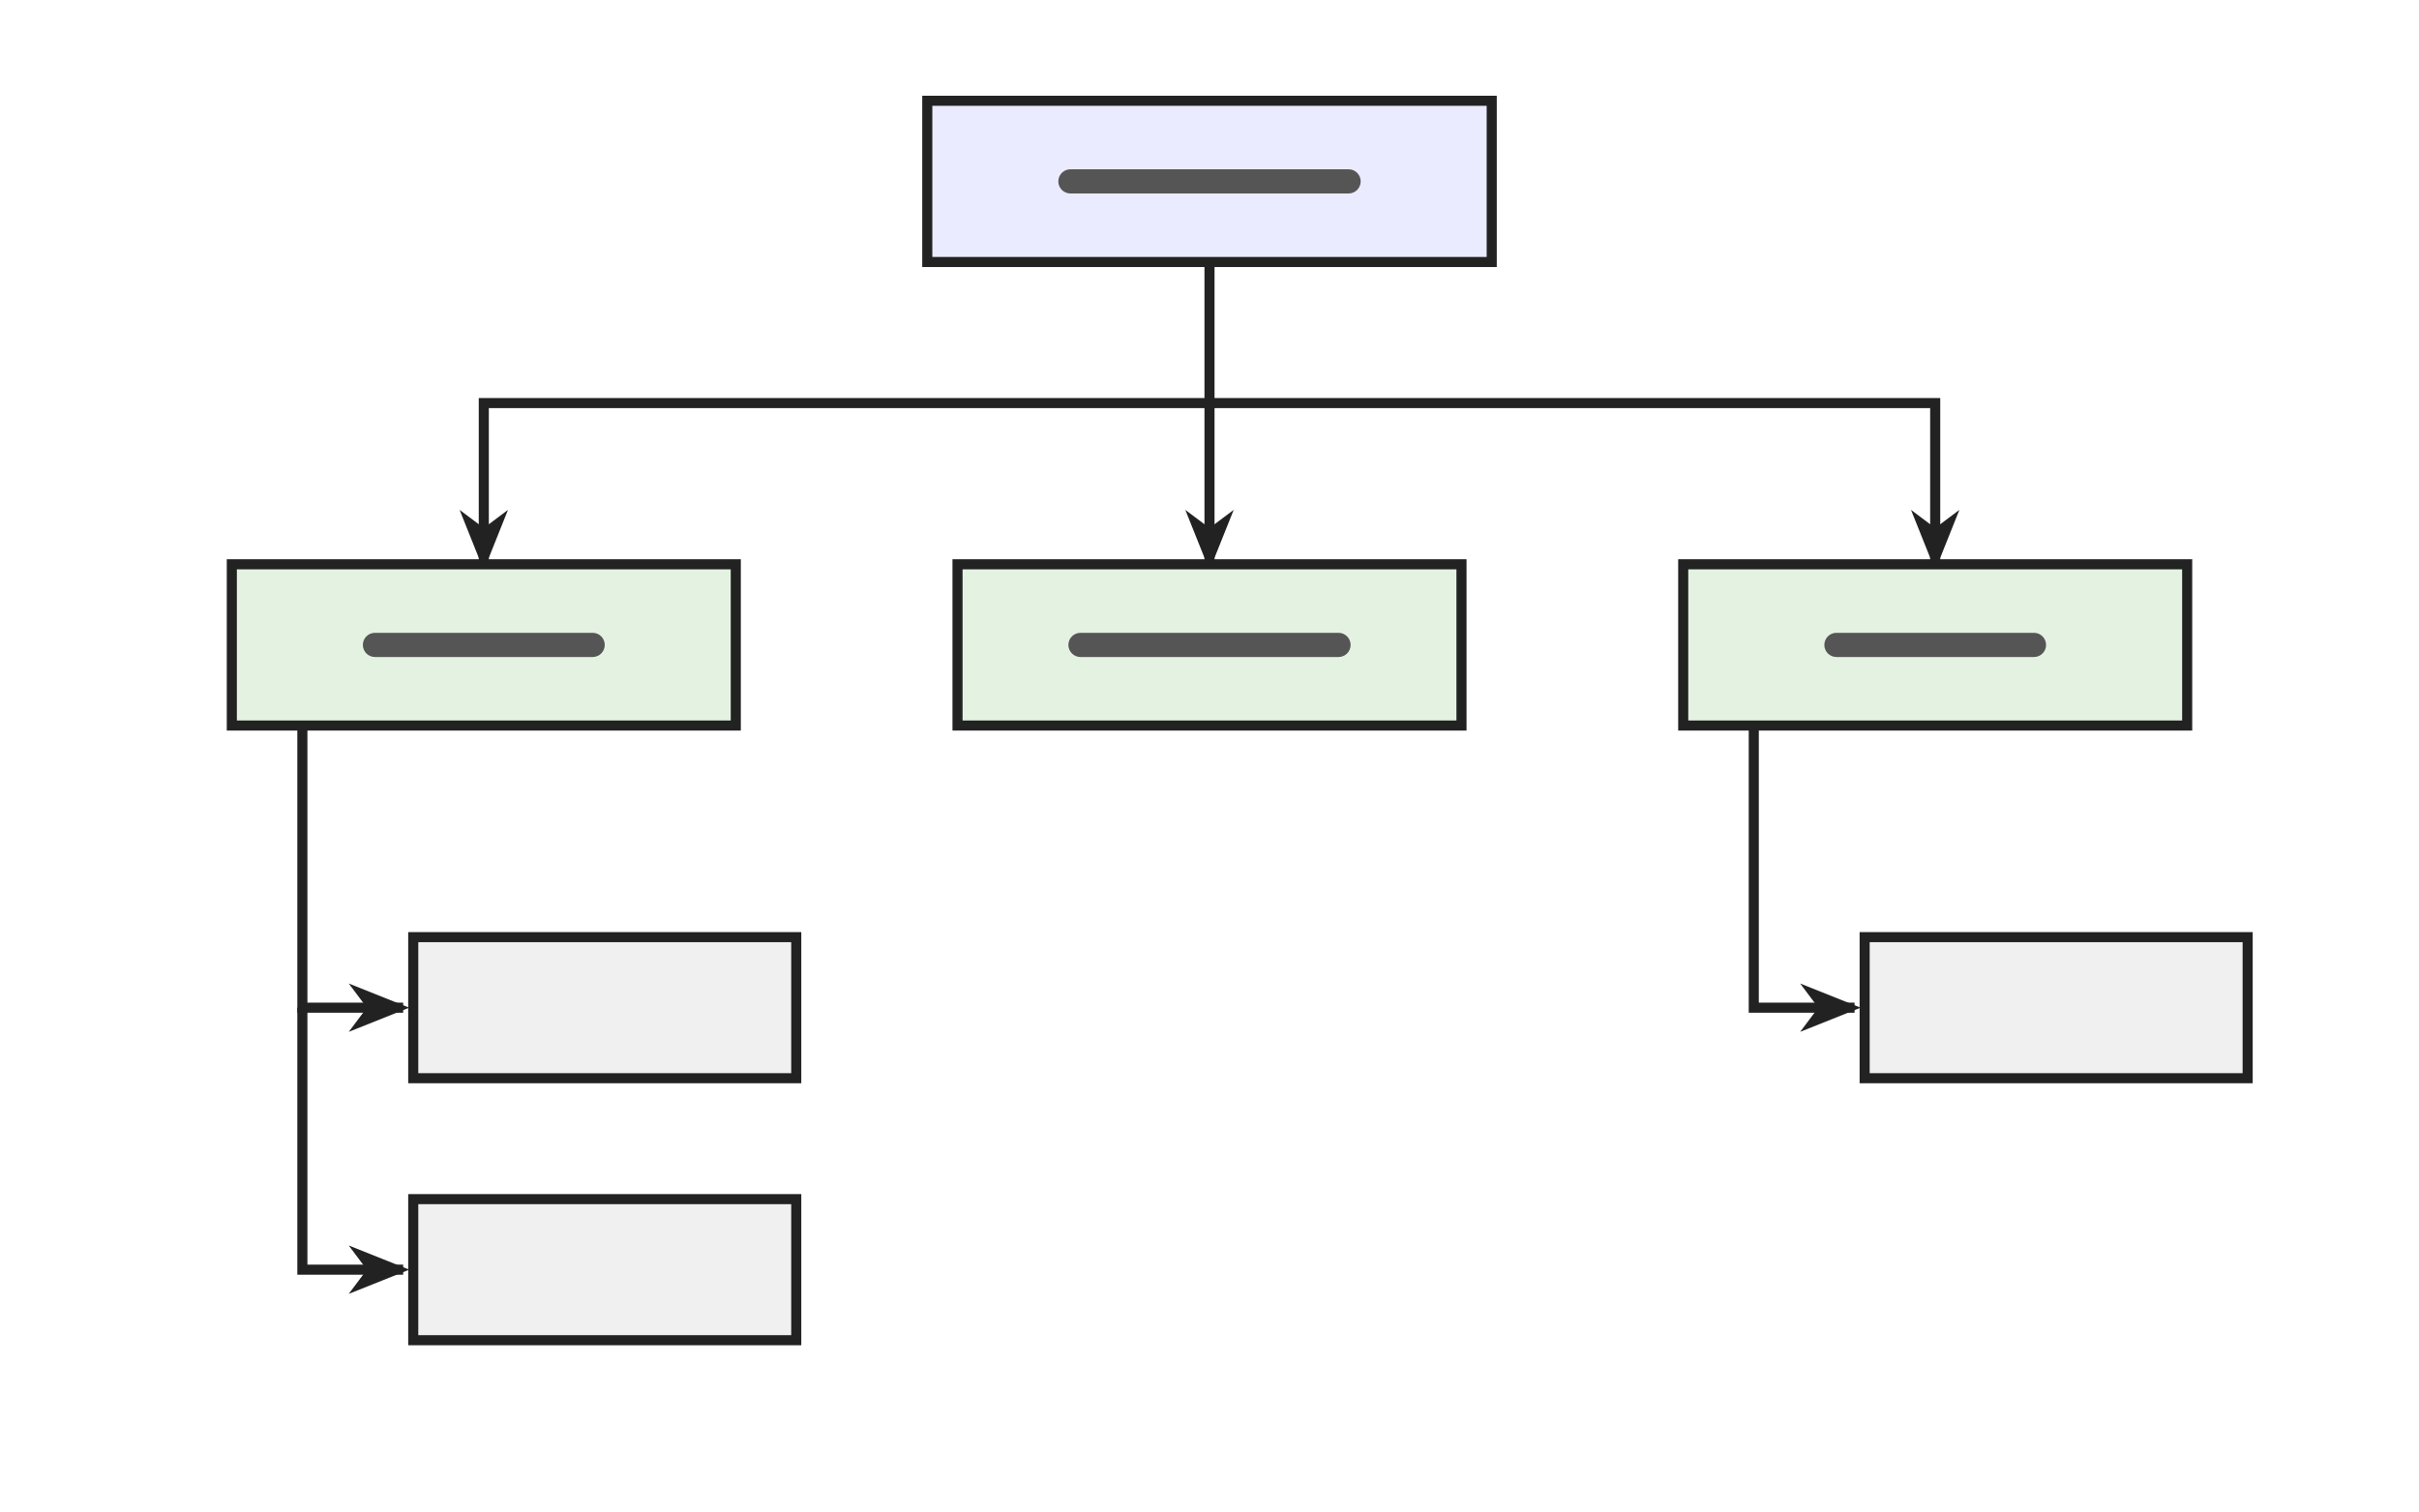
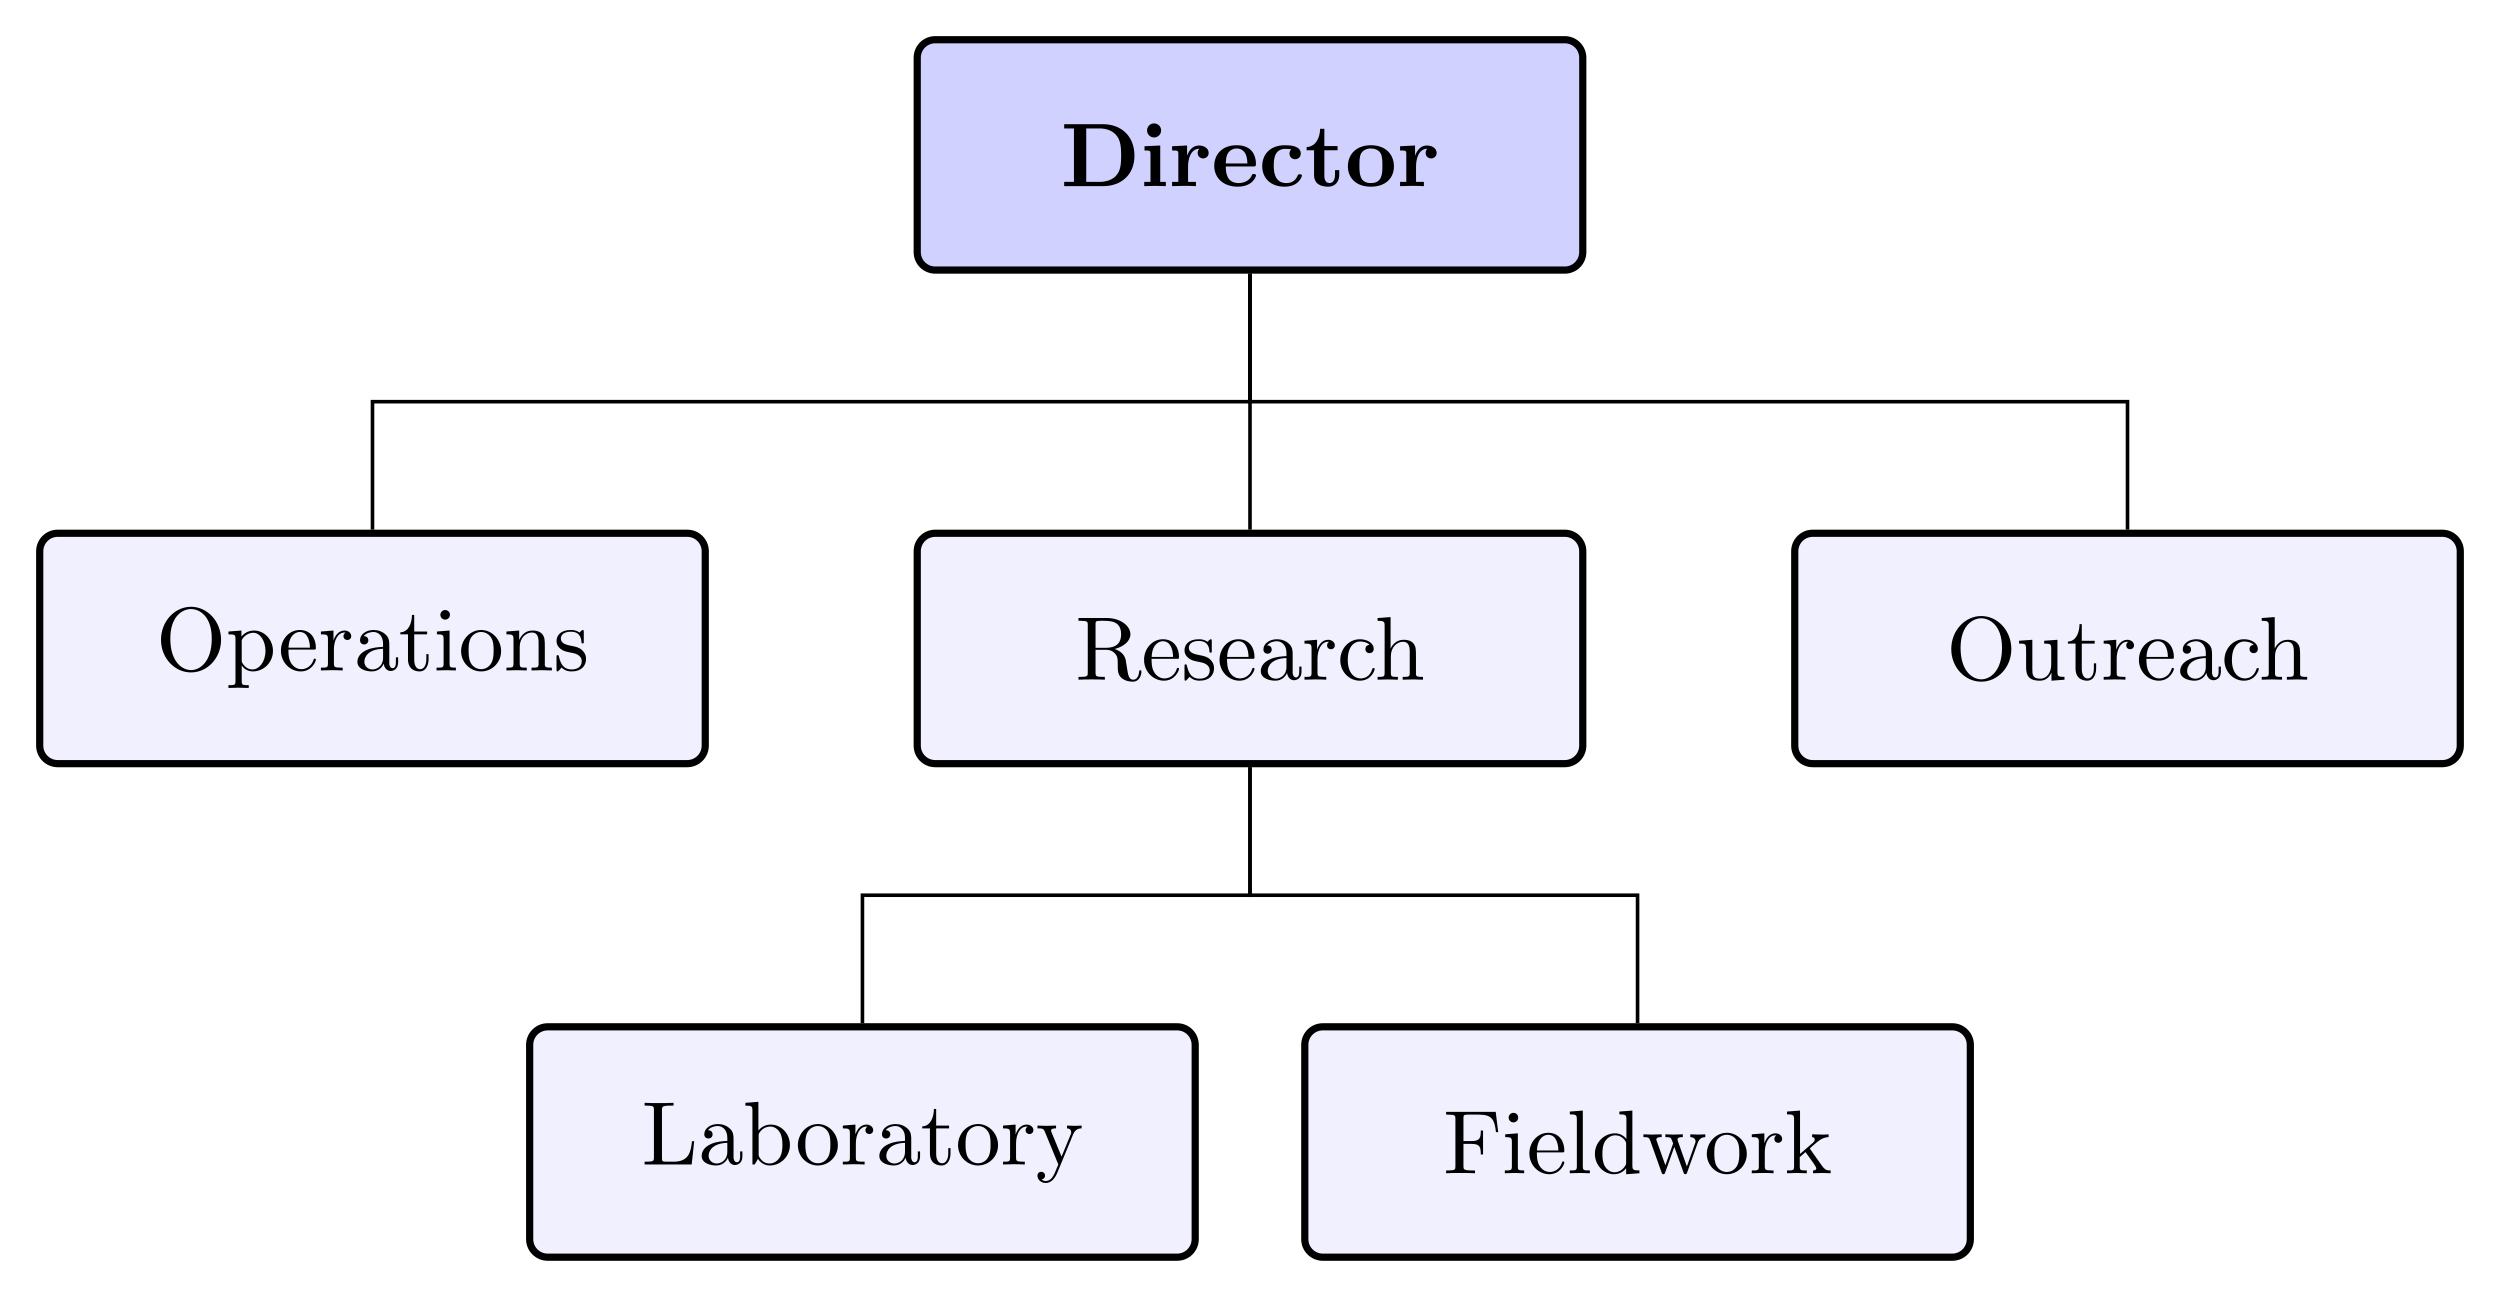
- <svg xmlns="http://www.w3.org/2000/svg" width="240" height="150" viewBox="0 0 240 150" aria-hidden="true">
+ <svg xmlns="http://www.w3.org/2000/svg" xmlns:xlink="http://www.w3.org/1999/xlink" version="1.1" width="276.848pt" height="143.619pt" viewBox="-72.679 -76 276.848 143.619" overflow="visible">
  <defs>
-     <marker id="ah" viewBox="0 0 10 10" refX="9" refY="5" markerWidth="6" markerHeight="6" orient="auto-start-reverse">
-       <path d="M0 1L10 5L0 9L3 5Z" fill="#222" />
-     </marker>
+     <path id="tfg1-107" d="M106 76C106 31 95 31 28 31L28 0C61 1 108 3 137 3C167 3 207 2 247 0L247 31C180 31 169 31 169 76L169 179L233 234C310 128 352 72 352 54C352 35 335 31 316 31L316 0C344 1 403 3 424 3C453 3 482 2 511 0L511 31C474 31 452 31 414 84L287 263C286 265 281 271 281 274C281 278 352 338 362 346C425 397 467 399 488 400L488 431C459 428 446 428 418 428C382 428 320 430 306 431L306 400C325 399 335 388 335 375C335 355 321 343 313 336L172 214L172 694L28 683L28 652C98 652 106 645 106 596Z" stroke="none" />
+     <path id="tfg1-119" d="M619 336C637 386 668 399 703 400L703 431C681 429 652 428 630 428C601 428 556 430 537 431L537 400C573 399 595 381 595 352C595 346 595 344 590 331L499 75L400 354C396 366 395 368 395 373C395 400 434 400 454 400L454 431C425 430 374 428 350 428C320 428 291 429 261 431L261 400C298 400 314 398 324 385C329 379 340 349 347 330L261 88L166 355C161 367 161 369 161 373C161 400 200 400 220 400L220 431C190 430 134 428 111 428C107 428 54 429 18 431L18 400C68 400 80 397 92 365L218 11C223 -3 226 -11 239 -11C252 -11 254 -5 259 9L360 292L462 8C466 -3 469 -11 482 -11C495 -11 498 -2 502 8Z" stroke="none" />
+     <path id="tfg1-100" d="M380 55L380 -11L527 0L527 31C457 31 449 38 449 87L449 694L305 683L305 652C375 652 383 645 383 596L383 380C354 416 311 442 257 442C139 442 34 344 34 215C34 88 132 -11 246 -11C310 -11 355 23 380 55ZM380 323L380 118C380 100 380 98 369 81C339 33 294 11 251 11C206 11 170 37 146 75C120 116 117 173 117 214C117 251 119 311 148 356C169 387 207 420 261 420C296 420 338 405 369 360C380 343 380 341 380 323Z" stroke="none" />
+     <path id="tfg1-108" d="M177 694L33 683L33 652C103 652 111 645 111 596L111 76C111 31 100 31 33 31L33 0C66 1 119 3 144 3C169 3 218 1 255 0L255 31C188 31 177 31 177 76Z" stroke="none" />
+     <path id="tfg1-70" d="M582 680L33 680L33 649L57 649C134 649 136 638 136 602L136 78C136 42 134 31 57 31L33 31L33 0C68 3 146 3 185 3C226 3 317 3 353 0L353 31L320 31C225 31 225 44 225 79L225 325L311 325C407 325 417 293 417 208L442 208L442 473L417 473C417 389 407 356 311 356L225 356L225 609C225 642 227 649 274 649L394 649C544 649 569 593 585 455L610 455Z" stroke="none" />
+     <path id="tfg1-121" d="M415 336C441 399 492 400 508 400L508 431C485 429 456 428 433 428C415 428 368 430 346 431L346 400C377 399 393 382 393 357C393 347 392 345 387 333L286 87L175 356C171 366 169 370 169 374C169 400 206 400 225 400L225 431C199 430 133 428 116 428C89 428 49 429 19 431L19 400C67 400 86 400 100 365L250 0C245 -13 231 -46 225 -59C203 -114 175 -183 111 -183C106 -183 83 -183 64 -165C95 -161 103 -139 103 -123C103 -97 84 -81 61 -81C41 -81 19 -94 19 -124C19 -169 61 -205 111 -205C174 -205 215 -148 239 -91Z" stroke="none" />
+     <path id="tfg1-98" d="M172 377L172 694L28 683L28 652C98 652 106 645 106 596L106 0L131 0C132 1 140 15 167 62C182 39 224 -11 298 -11C417 -11 521 87 521 216C521 343 423 442 309 442C231 442 188 395 172 377ZM175 114L175 320C175 339 175 340 186 356C225 412 280 420 304 420C349 420 385 394 409 356C435 315 438 258 438 217C438 180 436 120 407 75C386 44 348 11 294 11C249 11 213 35 189 72C175 93 175 96 175 114Z" stroke="none" />
+     <path id="tfg1-76" d="M582 258L557 258C546 156 532 31 356 31L274 31C227 31 225 38 225 71L225 604C225 638 225 652 320 652L353 652L353 683C317 680 226 680 185 680C146 680 68 680 33 683L33 652L57 652C134 652 136 641 136 605L136 78C136 42 134 31 57 31L33 31L33 0L554 0Z" stroke="none" />
+     <path id="tfg1-117" d="M391 79L391 -11L535 0L535 31C465 31 457 38 457 87L457 442L310 431L310 400C380 400 388 393 388 344L388 166C388 79 340 11 267 11C183 11 179 58 179 110L179 442L32 431L32 400C110 400 110 397 110 308L110 158C110 80 110 -11 262 -11C318 -11 362 17 391 79Z" stroke="none" />
+     <path id="tfg1-110" d="M110 344L110 76C110 31 99 31 32 31L32 0C67 1 118 3 145 3C171 3 223 1 257 0L257 31C190 31 179 31 179 76L179 260C179 364 250 420 314 420C377 420 388 366 388 309L388 76C388 31 377 31 310 31L310 0C345 1 396 3 423 3C449 3 501 1 535 0L535 31C483 31 458 31 457 61L457 252C457 338 457 369 426 405C412 422 379 442 321 442C248 442 201 399 173 337L173 442L32 431L32 400C102 400 110 393 110 344Z" stroke="none" />
+     <path id="tfg1-111" d="M471 214C471 342 371 448 250 448C125 448 28 339 28 214C28 85 132 -11 249 -11C370 -11 471 87 471 214ZM250 14C207 14 163 35 136 81C111 125 111 186 111 222C111 261 111 315 135 359C162 405 209 426 249 426C293 426 336 404 362 361C388 318 388 260 388 222C388 186 388 132 366 88C344 43 300 14 250 14Z" stroke="none" />
+     <path id="tfg1-105" d="M177 442L37 431L37 400C102 400 111 394 111 345L111 76C111 31 100 31 33 31L33 0C65 1 119 3 143 3C178 3 213 1 247 0L247 31C181 31 177 36 177 75ZM181 616C181 648 156 669 128 669C97 669 75 642 75 616C75 589 97 563 128 563C156 563 181 584 181 616Z" stroke="none" />
+     <path id="tfg1-116" d="M173 400L316 400L316 431L173 431L173 615L148 615C147 533 117 426 19 422L19 400L104 400L104 124C104 1 197 -11 233 -11C304 -11 332 60 332 124L332 181L307 181L307 126C307 52 277 14 240 14C173 14 173 105 173 122Z" stroke="none" />
+     <path id="tfg1-112" d="M172 376L172 442L28 431L28 400C99 400 106 394 106 350L106 -118C106 -163 95 -163 28 -163L28 -194C62 -193 114 -191 140 -191C167 -191 218 -193 253 -194L253 -163C186 -163 175 -163 175 -118L175 50L175 59C180 43 222 -11 298 -11C417 -11 521 87 521 216C521 343 424 442 312 442C234 442 192 398 172 376ZM175 114L175 337C204 388 253 417 304 417C377 417 438 329 438 216C438 95 368 11 294 11C254 11 216 31 189 72C175 93 175 94 175 114Z" stroke="none" />
+     <path id="tfg1-79" d="M721 339C721 543 570 705 388 705C209 705 56 545 56 339C56 134 210 -22 388 -22C570 -22 721 137 721 339ZM389 4C293 4 159 92 159 353C159 612 305 680 388 680C475 680 618 609 618 353C618 88 481 4 389 4Z" stroke="none" />
+     <path id="tfg1-104" d="M110 76C110 31 99 31 32 31L32 0C67 1 118 3 145 3C171 3 223 1 257 0L257 31C190 31 179 31 179 76L179 260C179 364 250 420 314 420C377 420 388 366 388 309L388 76C388 31 377 31 310 31L310 0C345 1 396 3 423 3C449 3 501 1 535 0L535 31C483 31 458 31 457 61L457 252C457 338 457 369 426 405C412 422 379 442 321 442C237 442 193 382 176 344L176 694L32 683L32 652C102 652 110 645 110 596Z" stroke="none" />
+     <path id="tfg1-99" d="M117 218C117 381 199 423 252 423C261 423 324 422 359 386C318 383 312 353 312 340C312 314 330 294 358 294C384 294 404 311 404 341C404 409 328 448 251 448C126 448 34 340 34 216C34 88 133 -11 249 -11C383 -11 415 109 415 119C415 129 405 129 402 129C393 129 391 125 389 119C360 26 295 14 258 14C205 14 117 57 117 218Z" stroke="none" />
+     <path id="tfg1-114" d="M167 332L167 442L28 431L28 400C98 400 106 393 106 344L106 76C106 31 95 31 28 31L28 0C67 1 114 3 142 3C182 3 229 3 269 0L269 31L248 31C174 31 172 42 172 78L172 232C172 331 214 420 290 420C297 420 299 420 301 419C298 418 278 406 278 380C278 352 299 337 321 337C339 337 364 349 364 381C364 413 333 442 290 442C217 442 181 375 167 332Z" stroke="none" />
+     <path id="tfg1-97" d="M333 76C337 36 364 -6 411 -6C432 -6 493 8 493 89L493 145L468 145L468 89C468 31 443 25 432 25C399 25 395 70 395 75L395 275C395 317 395 356 359 393C320 432 270 448 222 448C140 448 71 401 71 335C71 305 91 288 117 288C145 288 163 308 163 334C163 346 158 379 112 380C139 415 188 426 220 426C269 426 326 387 326 298L326 261C275 258 205 255 142 225C67 191 42 139 42 95C42 14 139 -11 202 -11C268 -11 314 29 333 76ZM326 240L326 140C326 45 254 11 209 11C160 11 119 46 119 96C119 151 161 234 326 240Z" stroke="none" />
+     <path id="tfg1-115" d="M208 194C230 190 312 174 312 102C312 51 277 11 199 11C115 11 79 68 60 153C57 166 56 170 46 170C33 170 33 163 33 145L33 13C33 -4 33 -11 44 -11C49 -11 50 -10 69 9C71 11 71 13 89 32C133 -10 178 -11 199 -11C314 -11 360 56 360 128C360 181 330 211 318 223C285 255 246 263 204 271C148 282 81 295 81 353C81 388 107 429 193 429C303 429 308 339 310 308C311 299 320 299 322 299C335 299 335 304 335 323L335 424C335 441 335 448 324 448C319 448 317 448 304 436C301 432 291 423 287 420C249 448 208 448 193 448C71 448 33 381 33 325C33 290 49 262 76 240C108 214 136 208 208 194Z" stroke="none" />
+     <path id="tfg1-101" d="M112 252C118 401 202 426 236 426C339 426 349 291 349 252ZM111 231L390 231C412 231 415 231 415 252C415 351 361 448 236 448C120 448 28 345 28 220C28 86 133 -11 248 -11C370 -11 415 100 415 119C415 129 407 131 402 131C393 131 391 125 389 117C354 14 264 14 254 14C204 14 164 44 141 81C111 129 111 195 111 231Z" stroke="none" />
+     <path id="tfg1-82" d="M224 353L224 612C224 635 224 647 246 650C256 652 285 652 305 652C395 652 507 648 507 503C507 434 483 353 335 353ZM435 340C532 364 610 425 610 503C610 599 496 683 349 683L35 683L35 652L59 652C136 652 138 641 138 605L138 78C138 42 136 31 59 31L35 31L35 0C71 3 142 3 181 3C220 3 291 3 327 0L327 31L303 31C226 31 224 42 224 78L224 331L339 331C355 331 397 331 432 297C470 261 470 230 470 163C470 98 470 58 511 20C552 -16 607 -22 637 -22C715 -22 732 60 732 88C732 94 732 105 719 105C708 105 708 96 707 89C701 18 666 0 641 0C592 0 584 51 570 144L557 224C539 288 490 321 435 340Z" stroke="none" />
+     <path id="tfg0-111" d="M542 218C542 352 450 453 287 453C123 453 32 351 32 218C32 94 120 -6 287 -6C455 -6 542 95 542 218ZM287 34C160 34 160 142 160 229C160 274 160 325 177 359C196 396 238 417 287 417C329 417 371 401 393 366C414 332 414 277 414 229C414 142 414 34 287 34Z" stroke="none" />
+     <path id="tfg0-116" d="M103 397L103 123C103 16 190 -6 261 -6C337 -6 382 51 382 124L382 177L335 177L335 126C335 58 303 34 275 34C217 34 217 98 217 121L217 397L363 397L363 444L217 444L217 635L170 635C169 535 120 436 21 433L21 397Z" stroke="none" />
+     <path id="tfg0-99" d="M360 407C342 391 340 370 340 361C340 317 375 298 402 298C433 298 465 319 465 361C465 447 349 453 291 453C112 453 38 338 38 222C38 89 132 -6 286 -6C448 -6 478 110 478 117C478 131 464 131 454 131C436 131 435 129 430 116C404 53 356 34 305 34C166 34 166 181 166 227C166 283 166 413 295 413C330 413 347 410 360 407Z" stroke="none" />
+     <path id="tfg0-101" d="M462 218C484 218 494 218 494 245C494 276 488 349 438 399C401 435 348 453 279 453C119 453 32 350 32 225C32 91 132 -6 293 -6C451 -6 494 100 494 117C494 135 475 135 470 135C453 135 451 130 445 114C424 66 367 34 302 34C161 34 160 167 160 218ZM160 251C162 290 163 332 184 365C210 405 250 417 279 417C396 417 398 286 399 251Z" stroke="none" />
+     <path id="tfg0-114" d="M203 337L203 450L37 442L37 395C99 395 106 395 106 356L106 47L37 47L37 0C72 1 117 3 163 3C201 3 265 3 301 0L301 47L214 47L214 222C214 292 239 414 339 414C338 413 320 397 320 368C320 327 352 307 381 307C410 307 442 328 442 368C442 421 388 450 336 450C266 450 226 400 203 337Z" stroke="none" />
+     <path id="tfg0-105" d="M224 450L50 442L50 395C109 395 116 395 116 356L116 47L47 47L47 0C78 1 127 3 169 3C199 3 250 1 286 0L286 47L224 47ZM234 617C234 661 198 695 156 695C113 695 78 660 78 617C78 574 113 539 156 539C198 539 234 573 234 617Z" stroke="none" />
+     <path id="tfg0-68" d="M147 639L147 47L39 47L39 0L470 0C667 0 817 123 817 337C817 557 667 686 469 686L39 686L39 639ZM283 47L283 639L429 639C495 639 578 620 627 550C662 499 670 431 670 338C670 229 658 176 626 131C578 63 490 47 429 47Z" stroke="none" />
  </defs>
-   <rect x="92" y="10" width="56" height="16" fill="#EBEBFF" stroke="#222" stroke-width="1" />
-   <rect x="105" y="16.8" width="30" height="2.4" rx="1.2" fill="#555" />
-   <path d="M120 26L120 40L48 40L48 56" fill="none" stroke="#222" stroke-width="1" marker-end="url(#ah)" />
-   <path d="M120 40L120 56" fill="none" stroke="#222" stroke-width="1" marker-end="url(#ah)" />
-   <path d="M120 40L192 40L192 56" fill="none" stroke="#222" stroke-width="1" marker-end="url(#ah)" />
-   <rect x="23" y="56" width="50" height="16" fill="#E3F2E1" stroke="#222" stroke-width="1" />
-   <rect x="95" y="56" width="50" height="16" fill="#E3F2E1" stroke="#222" stroke-width="1" />
-   <rect x="167" y="56" width="50" height="16" fill="#E3F2E1" stroke="#222" stroke-width="1" />
-   <rect x="36" y="62.8" width="24" height="2.4" rx="1.2" fill="#555" />
-   <rect x="106" y="62.8" width="28" height="2.4" rx="1.2" fill="#555" />
-   <rect x="181" y="62.8" width="22" height="2.4" rx="1.2" fill="#555" />
-   <path d="M30 72L30 100L40 100" fill="none" stroke="#222" stroke-width="1" marker-end="url(#ah)" />
-   <path d="M30 100L30 126L40 126" fill="none" stroke="#222" stroke-width="1" marker-end="url(#ah)" />
-   <rect x="41" y="93" width="38" height="14" fill="#F0F0F0" stroke="#222" stroke-width="1" />
-   <rect x="41" y="119" width="38" height="14" fill="#F0F0F0" stroke="#222" stroke-width="1" />
-   <path d="M174 72L174 100L184 100" fill="none" stroke="#222" stroke-width="1" marker-end="url(#ah)" />
-   <rect x="185" y="93" width="38" height="14" fill="#F0F0F0" stroke="#222" stroke-width="1" />
+   <g stroke-miterlimit="10" transform="translate(65.745,-58.846)scale(0.996264,-0.996264)">
+     <g stroke="#000" fill="#000">
+       <g stroke-width="0.4">
+         <g stroke-width="0.8">
+           <g fill="#f0f0ff">
+             <g fill="#d1d1ff">
+               <g stroke-width="0.8">
+                 <g fill="#f0f0ff">
+                   <g fill="#d1d1ff">
+                     <path d=" M 34.989 12.804 L -34.989 12.804 C -36.093 12.804 -36.989 11.908 -36.989 10.804 L -36.989 -10.804 C -36.989 -11.908 -36.093 -12.804 -34.989 -12.804 L 34.989 -12.804 C 36.093 -12.804 36.989 -11.908 36.989 -10.804 L 36.989 10.804 C 36.989 11.908 36.093 12.804 34.989 12.804 Z M -36.989 -12.804  " />
+                   </g>
+                 </g>
+               </g>
+               <g transform="translate(-21.04504,-3.47221)">
+                 <g transform="scale(-1.00375,1.00375)translate(65.745,-58.846)scale(-1,-1)">
+                   <g stroke="#000" fill="#000">
+                     <use xlink:href="#tfg0-68" transform="matrix(0.01 0 0 -0.01 65.745 -58.846)" />
+                     <use xlink:href="#tfg0-105" transform="matrix(0.01 0 0 -0.01 74.531 -58.846)" />
+                     <use xlink:href="#tfg0-114" transform="matrix(0.01 0 0 -0.01 77.714 -58.846)" />
+                     <use xlink:href="#tfg0-101" transform="matrix(0.01 0 0 -0.01 82.432 -58.846)" />
+                     <use xlink:href="#tfg0-99" transform="matrix(0.01 0 0 -0.01 87.683 -58.846)" />
+                     <use xlink:href="#tfg0-116" transform="matrix(0.01 0 0 -0.01 92.775 -58.846)" />
+                     <use xlink:href="#tfg0-111" transform="matrix(0.01 0 0 -0.01 97.231 -58.846)" />
+                     <use xlink:href="#tfg0-114" transform="matrix(0.01 0 0 -0.01 102.959 -58.846)" />
+                   </g>
+                 </g>
+               </g>
+             </g>
+           </g>
+         </g>
+         <g stroke-width="0.8">
+           <g fill="#f0f0ff">
+             <g stroke-width="0.8">
+               <g fill="#f0f0ff">
+                 <path d=" M 34.989 -42.056 L -34.989 -42.056 C -36.093 -42.056 -36.989 -42.952 -36.989 -44.056 L -36.989 -65.664 C -36.989 -66.769 -36.093 -67.664 -34.989 -67.664 L 34.989 -67.664 C 36.093 -67.664 36.989 -66.769 36.989 -65.664 L 36.989 -44.056 C 36.989 -42.952 36.093 -42.056 34.989 -42.056 Z M -36.989 -67.664  " />
+               </g>
+             </g>
+             <g transform="translate(-19.41667,-58.3324)">
+               <g transform="scale(-1.00375,1.00375)translate(65.745,-58.846)scale(-1,-1)">
+                 <g stroke="#000" fill="#000">
+                   <use xlink:href="#tfg1-82" transform="matrix(0.01 0 0 -0.01 65.745 -58.846)" />
+                   <use xlink:href="#tfg1-101" transform="matrix(0.01 0 0 -0.01 73.078 -58.846)" />
+                   <use xlink:href="#tfg1-115" transform="matrix(0.01 0 0 -0.01 77.506 -58.846)" />
+                   <use xlink:href="#tfg1-101" transform="matrix(0.01 0 0 -0.01 81.436 -58.846)" />
+                   <use xlink:href="#tfg1-97" transform="matrix(0.01 0 0 -0.01 85.864 -58.846)" />
+                   <use xlink:href="#tfg1-114" transform="matrix(0.01 0 0 -0.01 90.845 -58.846)" />
+                   <use xlink:href="#tfg1-99" transform="matrix(0.01 0 0 -0.01 94.747 -58.846)" />
+                   <use xlink:href="#tfg1-104" transform="matrix(0.01 0 0 -0.01 98.898 -58.846)" />
+                 </g>
+               </g>
+             </g>
+           </g>
+         </g>
+         <g stroke-width="0.8">
+           <g fill="#f0f0ff">
+             <g stroke-width="0.8">
+               <g fill="#f0f0ff">
+                 <path d=" M -62.551 -42.056 L -132.528 -42.056 C -133.632 -42.056 -134.528 -42.952 -134.528 -44.056 L -134.528 -65.664 C -134.528 -66.769 -133.632 -67.664 -132.528 -67.664 L -62.551 -67.664 C -61.446 -67.664 -60.551 -66.769 -60.551 -65.664 L -60.551 -44.056 C -60.551 -42.952 -61.446 -42.056 -62.551 -42.056 Z M -134.528 -67.664  " />
+               </g>
+             </g>
+             <g transform="translate(-121.6088,-57.30463)">
+               <g transform="scale(-1.00375,1.00375)translate(65.745,-58.846)scale(-1,-1)">
+                 <g stroke="#000" fill="#000">
+                   <use xlink:href="#tfg1-79" transform="matrix(0.01 0 0 -0.01 65.745 -58.846)" />
+                   <use xlink:href="#tfg1-112" transform="matrix(0.01 0 0 -0.01 73.493 -58.846)" />
+                   <use xlink:href="#tfg1-101" transform="matrix(0.01 0 0 -0.01 79.305 -58.846)" />
+                   <use xlink:href="#tfg1-114" transform="matrix(0.01 0 0 -0.01 83.733 -58.846)" />
+                   <use xlink:href="#tfg1-97" transform="matrix(0.01 0 0 -0.01 87.635 -58.846)" />
+                   <use xlink:href="#tfg1-116" transform="matrix(0.01 0 0 -0.01 92.616 -58.846)" />
+                   <use xlink:href="#tfg1-105" transform="matrix(0.01 0 0 -0.01 96.491 -58.846)" />
+                   <use xlink:href="#tfg1-111" transform="matrix(0.01 0 0 -0.01 99.258 -58.846)" />
+                   <use xlink:href="#tfg1-110" transform="matrix(0.01 0 0 -0.01 104.239 -58.846)" />
+                   <use xlink:href="#tfg1-115" transform="matrix(0.01 0 0 -0.01 109.774 -58.846)" />
+                 </g>
+               </g>
+             </g>
+           </g>
+         </g>
+         <g stroke-width="0.8">
+           <g fill="#f0f0ff">
+             <g stroke-width="0.8">
+               <g fill="#f0f0ff">
+                 <path d=" M 132.528 -42.056 L 62.551 -42.056 C 61.446 -42.056 60.551 -42.952 60.551 -44.056 L 60.551 -65.664 C 60.551 -66.769 61.446 -67.664 62.551 -67.664 L 132.528 -67.664 C 133.632 -67.664 134.528 -66.769 134.528 -65.664 L 134.528 -44.056 C 134.528 -42.952 133.632 -42.056 132.528 -42.056 Z M 60.551 -67.664  " />
+               </g>
+             </g>
+             <g transform="translate(77.3865,-58.3324)">
+               <g transform="scale(-1.00375,1.00375)translate(65.745,-58.846)scale(-1,-1)">
+                 <g stroke="#000" fill="#000">
+                   <use xlink:href="#tfg1-79" transform="matrix(0.01 0 0 -0.01 65.745 -58.846)" />
+                   <use xlink:href="#tfg1-117" transform="matrix(0.01 0 0 -0.01 73.493 -58.846)" />
+                   <use xlink:href="#tfg1-116" transform="matrix(0.01 0 0 -0.01 79.028 -58.846)" />
+                   <use xlink:href="#tfg1-114" transform="matrix(0.01 0 0 -0.01 82.903 -58.846)" />
+                   <use xlink:href="#tfg1-101" transform="matrix(0.01 0 0 -0.01 86.805 -58.846)" />
+                   <use xlink:href="#tfg1-97" transform="matrix(0.01 0 0 -0.01 91.232 -58.846)" />
+                   <use xlink:href="#tfg1-99" transform="matrix(0.01 0 0 -0.01 96.214 -58.846)" />
+                   <use xlink:href="#tfg1-104" transform="matrix(0.01 0 0 -0.01 100.365 -58.846)" />
+                 </g>
+               </g>
+             </g>
+           </g>
+         </g>
+         <g stroke-width="0.8">
+           <g fill="#f0f0ff">
+             <g stroke-width="0.8">
+               <g fill="#f0f0ff">
+                 <path d=" M -8.091 -96.917 L -78.068 -96.917 C -79.172 -96.917 -80.068 -97.812 -80.068 -98.917 L -80.068 -120.524 C -80.068 -121.629 -79.172 -122.524 -78.068 -122.524 L -8.091 -122.524 C -6.986 -122.524 -6.091 -121.629 -6.091 -120.524 L -6.091 -98.917 C -6.091 -97.812 -6.986 -96.917 -8.091 -96.917 Z M -80.068 -122.524  " />
+               </g>
+             </g>
+             <g transform="translate(-67.62083,-112.2204)">
+               <g transform="scale(-1.00375,1.00375)translate(65.745,-58.846)scale(-1,-1)">
+                 <g stroke="#000" fill="#000">
+                   <use xlink:href="#tfg1-76" transform="matrix(0.01 0 0 -0.01 65.745 -58.846)" />
+                   <use xlink:href="#tfg1-97" transform="matrix(0.01 0 0 -0.01 71.971 -58.846)" />
+                   <use xlink:href="#tfg1-98" transform="matrix(0.01 0 0 -0.01 76.953 -58.846)" />
+                   <use xlink:href="#tfg1-111" transform="matrix(0.01 0 0 -0.01 82.764 -58.846)" />
+                   <use xlink:href="#tfg1-114" transform="matrix(0.01 0 0 -0.01 87.746 -58.846)" />
+                   <use xlink:href="#tfg1-97" transform="matrix(0.01 0 0 -0.01 91.648 -58.846)" />
+                   <use xlink:href="#tfg1-116" transform="matrix(0.01 0 0 -0.01 96.629 -58.846)" />
+                   <use xlink:href="#tfg1-111" transform="matrix(0.01 0 0 -0.01 100.503 -58.846)" />
+                   <use xlink:href="#tfg1-114" transform="matrix(0.01 0 0 -0.01 105.485 -58.846)" />
+                   <use xlink:href="#tfg1-121" transform="matrix(0.01 0 0 -0.01 109.387 -58.846)" />
+                 </g>
+               </g>
+             </g>
+           </g>
+         </g>
+         <g stroke-width="0.8">
+           <g fill="#f0f0ff">
+             <g stroke-width="0.8">
+               <g fill="#f0f0ff">
+                 <path d=" M 78.068 -96.917 L 8.091 -96.917 C 6.986 -96.917 6.091 -97.812 6.091 -98.917 L 6.091 -120.524 C 6.091 -121.629 6.986 -122.524 8.091 -122.524 L 78.068 -122.524 C 79.172 -122.524 80.068 -121.629 80.068 -120.524 L 80.068 -98.917 C 80.068 -97.812 79.172 -96.917 78.068 -96.917 Z M 6.091 -122.524  " />
+               </g>
+             </g>
+             <g transform="translate(21.46794,-113.1926)">
+               <g transform="scale(-1.00375,1.00375)translate(65.745,-58.846)scale(-1,-1)">
+                 <g stroke="#000" fill="#000">
+                   <use xlink:href="#tfg1-70" transform="matrix(0.01 0 0 -0.01 65.745 -58.846)" />
+                   <use xlink:href="#tfg1-105" transform="matrix(0.01 0 0 -0.01 72.248 -58.846)" />
+                   <use xlink:href="#tfg1-101" transform="matrix(0.01 0 0 -0.01 75.015 -58.846)" />
+                   <use xlink:href="#tfg1-108" transform="matrix(0.01 0 0 -0.01 79.443 -58.846)" />
+                   <use xlink:href="#tfg1-100" transform="matrix(0.01 0 0 -0.01 82.211 -58.846)" />
+                   <use xlink:href="#tfg1-119" transform="matrix(0.01 0 0 -0.01 87.746 -58.846)" />
+                   <use xlink:href="#tfg1-111" transform="matrix(0.01 0 0 -0.01 94.664 -58.846)" />
+                   <use xlink:href="#tfg1-114" transform="matrix(0.01 0 0 -0.01 99.645 -58.846)" />
+                   <use xlink:href="#tfg1-107" transform="matrix(0.01 0 0 -0.01 103.547 -58.846)" />
+                 </g>
+               </g>
+             </g>
+           </g>
+         </g>
+         <path d=" M 0.0 -13.204 L 0.0 -27.43 L -97.539 -27.43 L -97.539 -41.656  " fill="none" />
+         <path d=" M 0.0 -13.204 L 0.0 -41.656  " fill="none" />
+         <path d=" M 0.0 -13.204 L 0.0 -27.43 L 97.539 -27.43 L 97.539 -41.656  " fill="none" />
+         <path d=" M 0.0 -68.064 L 0.0 -82.29 L -43.079 -82.29 L -43.079 -96.517  " fill="none" />
+         <path d=" M 0.0 -68.064 L 0.0 -82.29 L 43.079 -82.29 L 43.079 -96.517  " fill="none" />
+       </g>
+     </g>
+   </g>
</svg>
